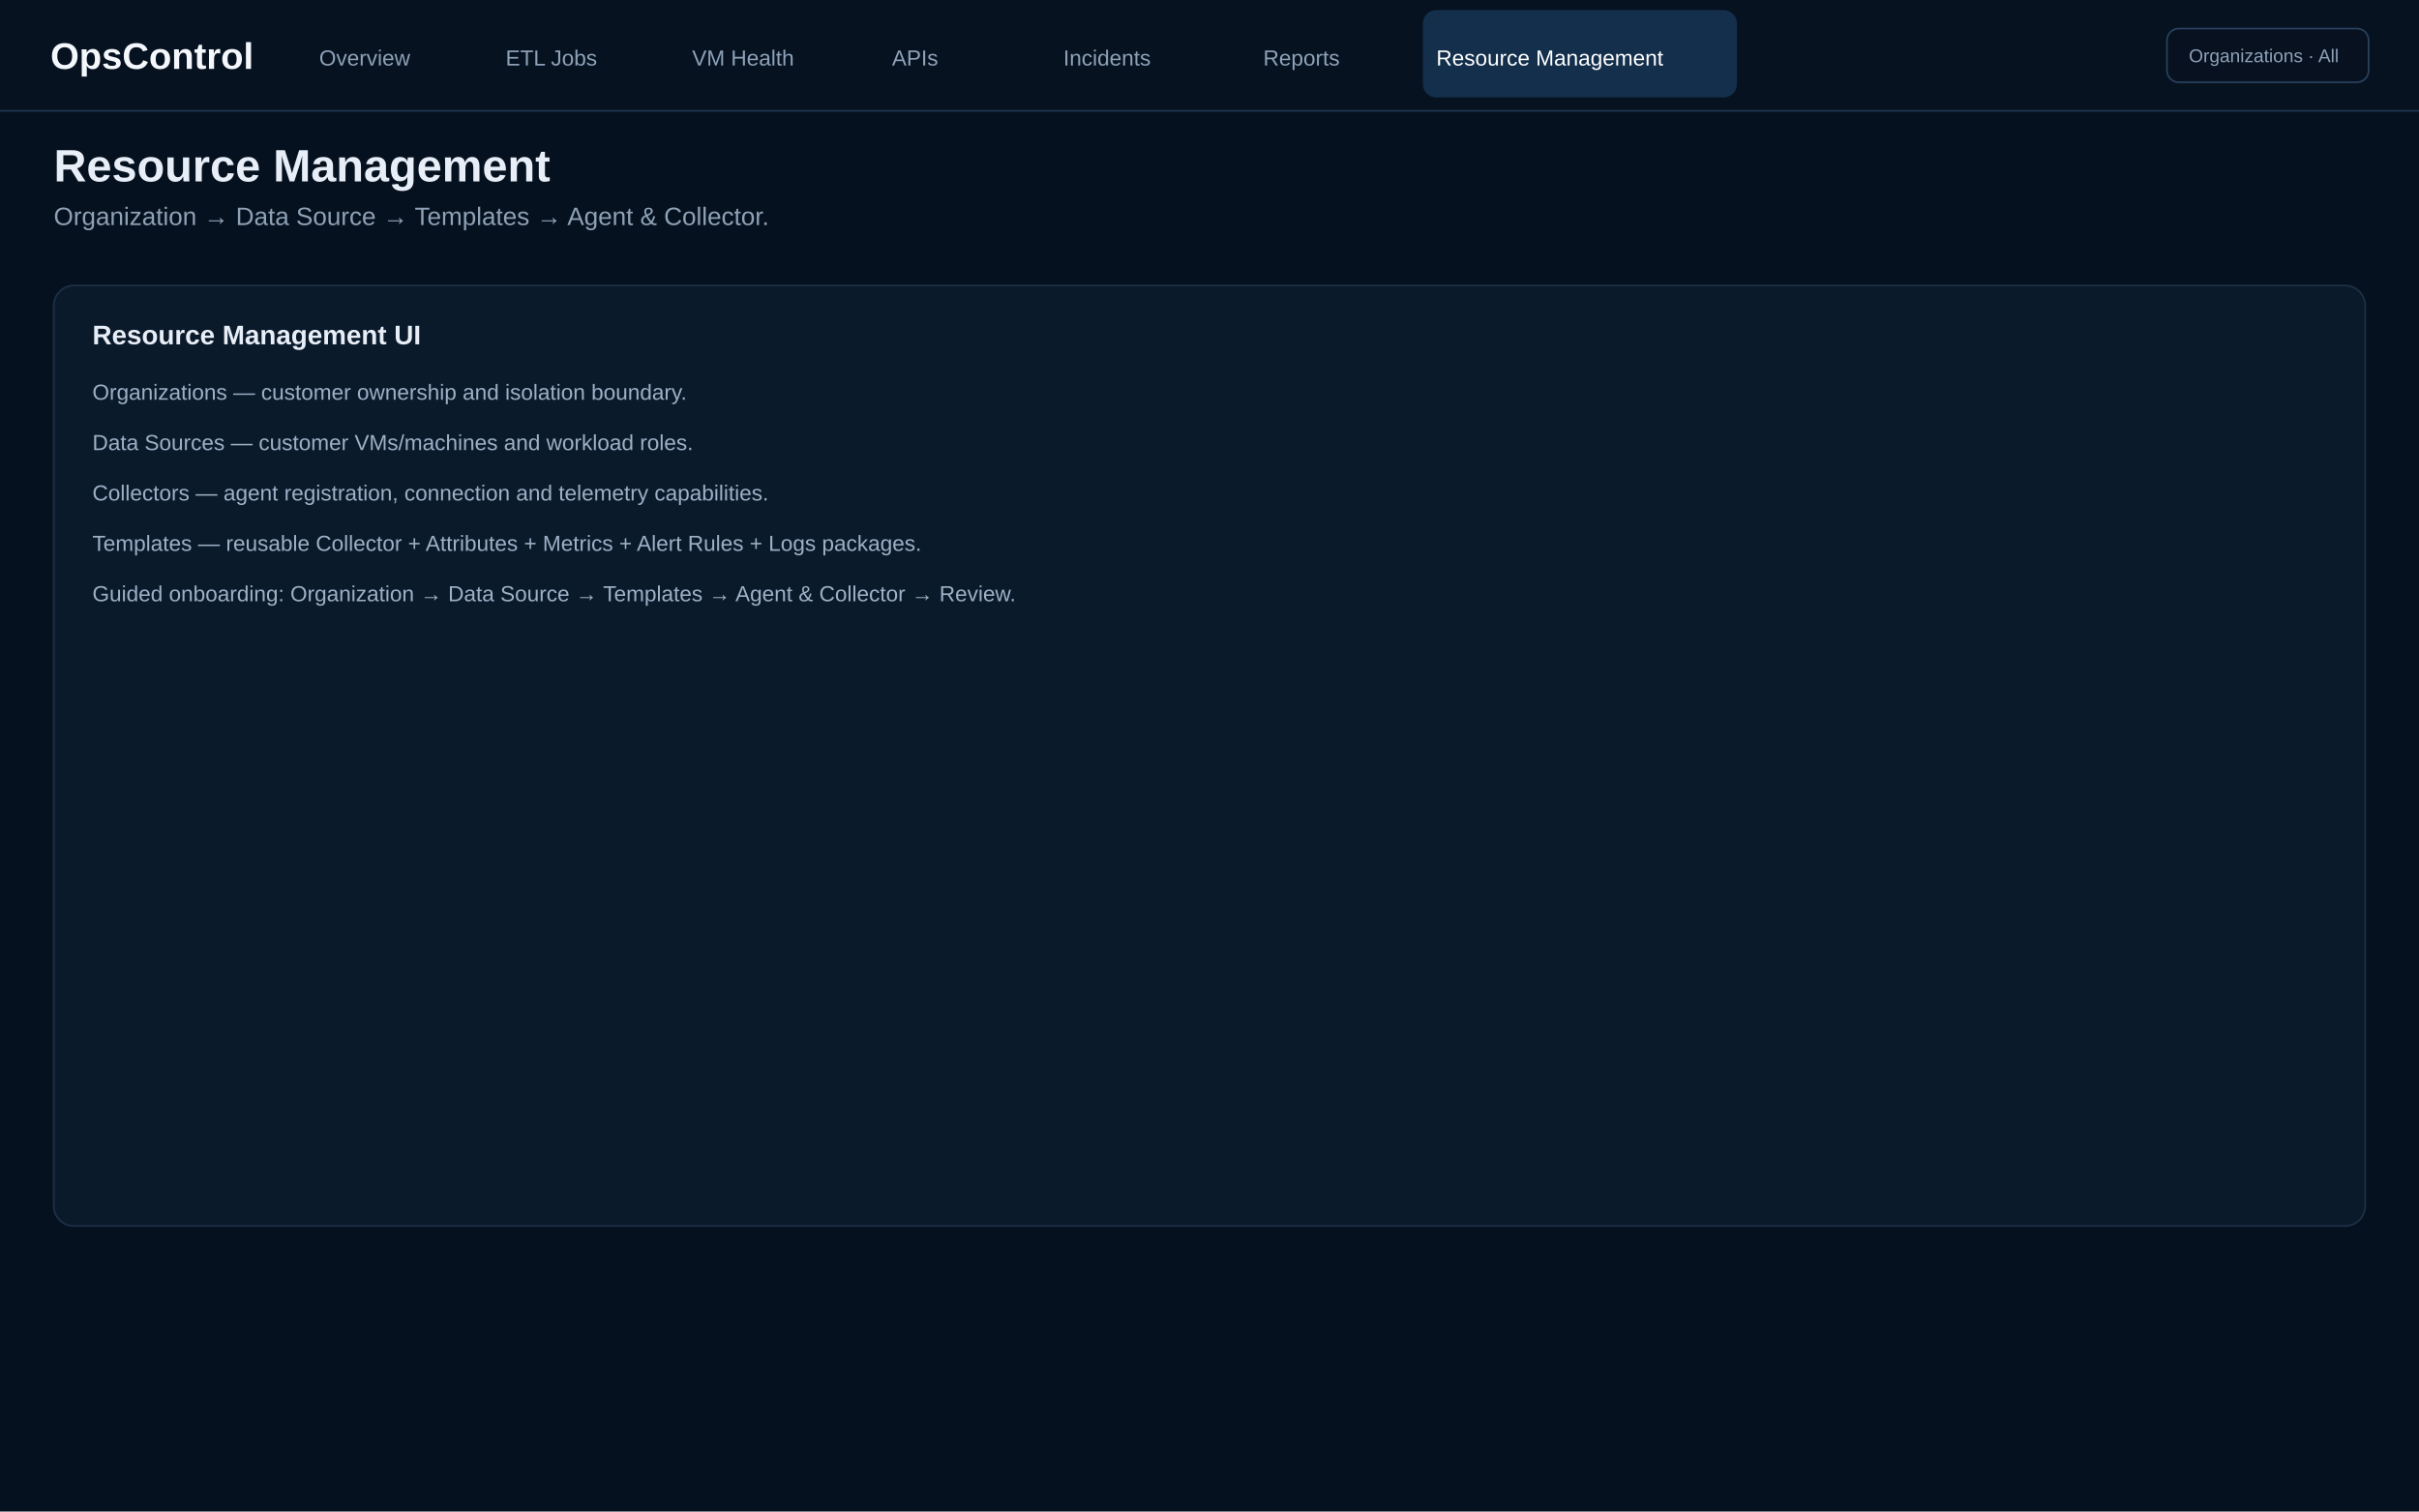
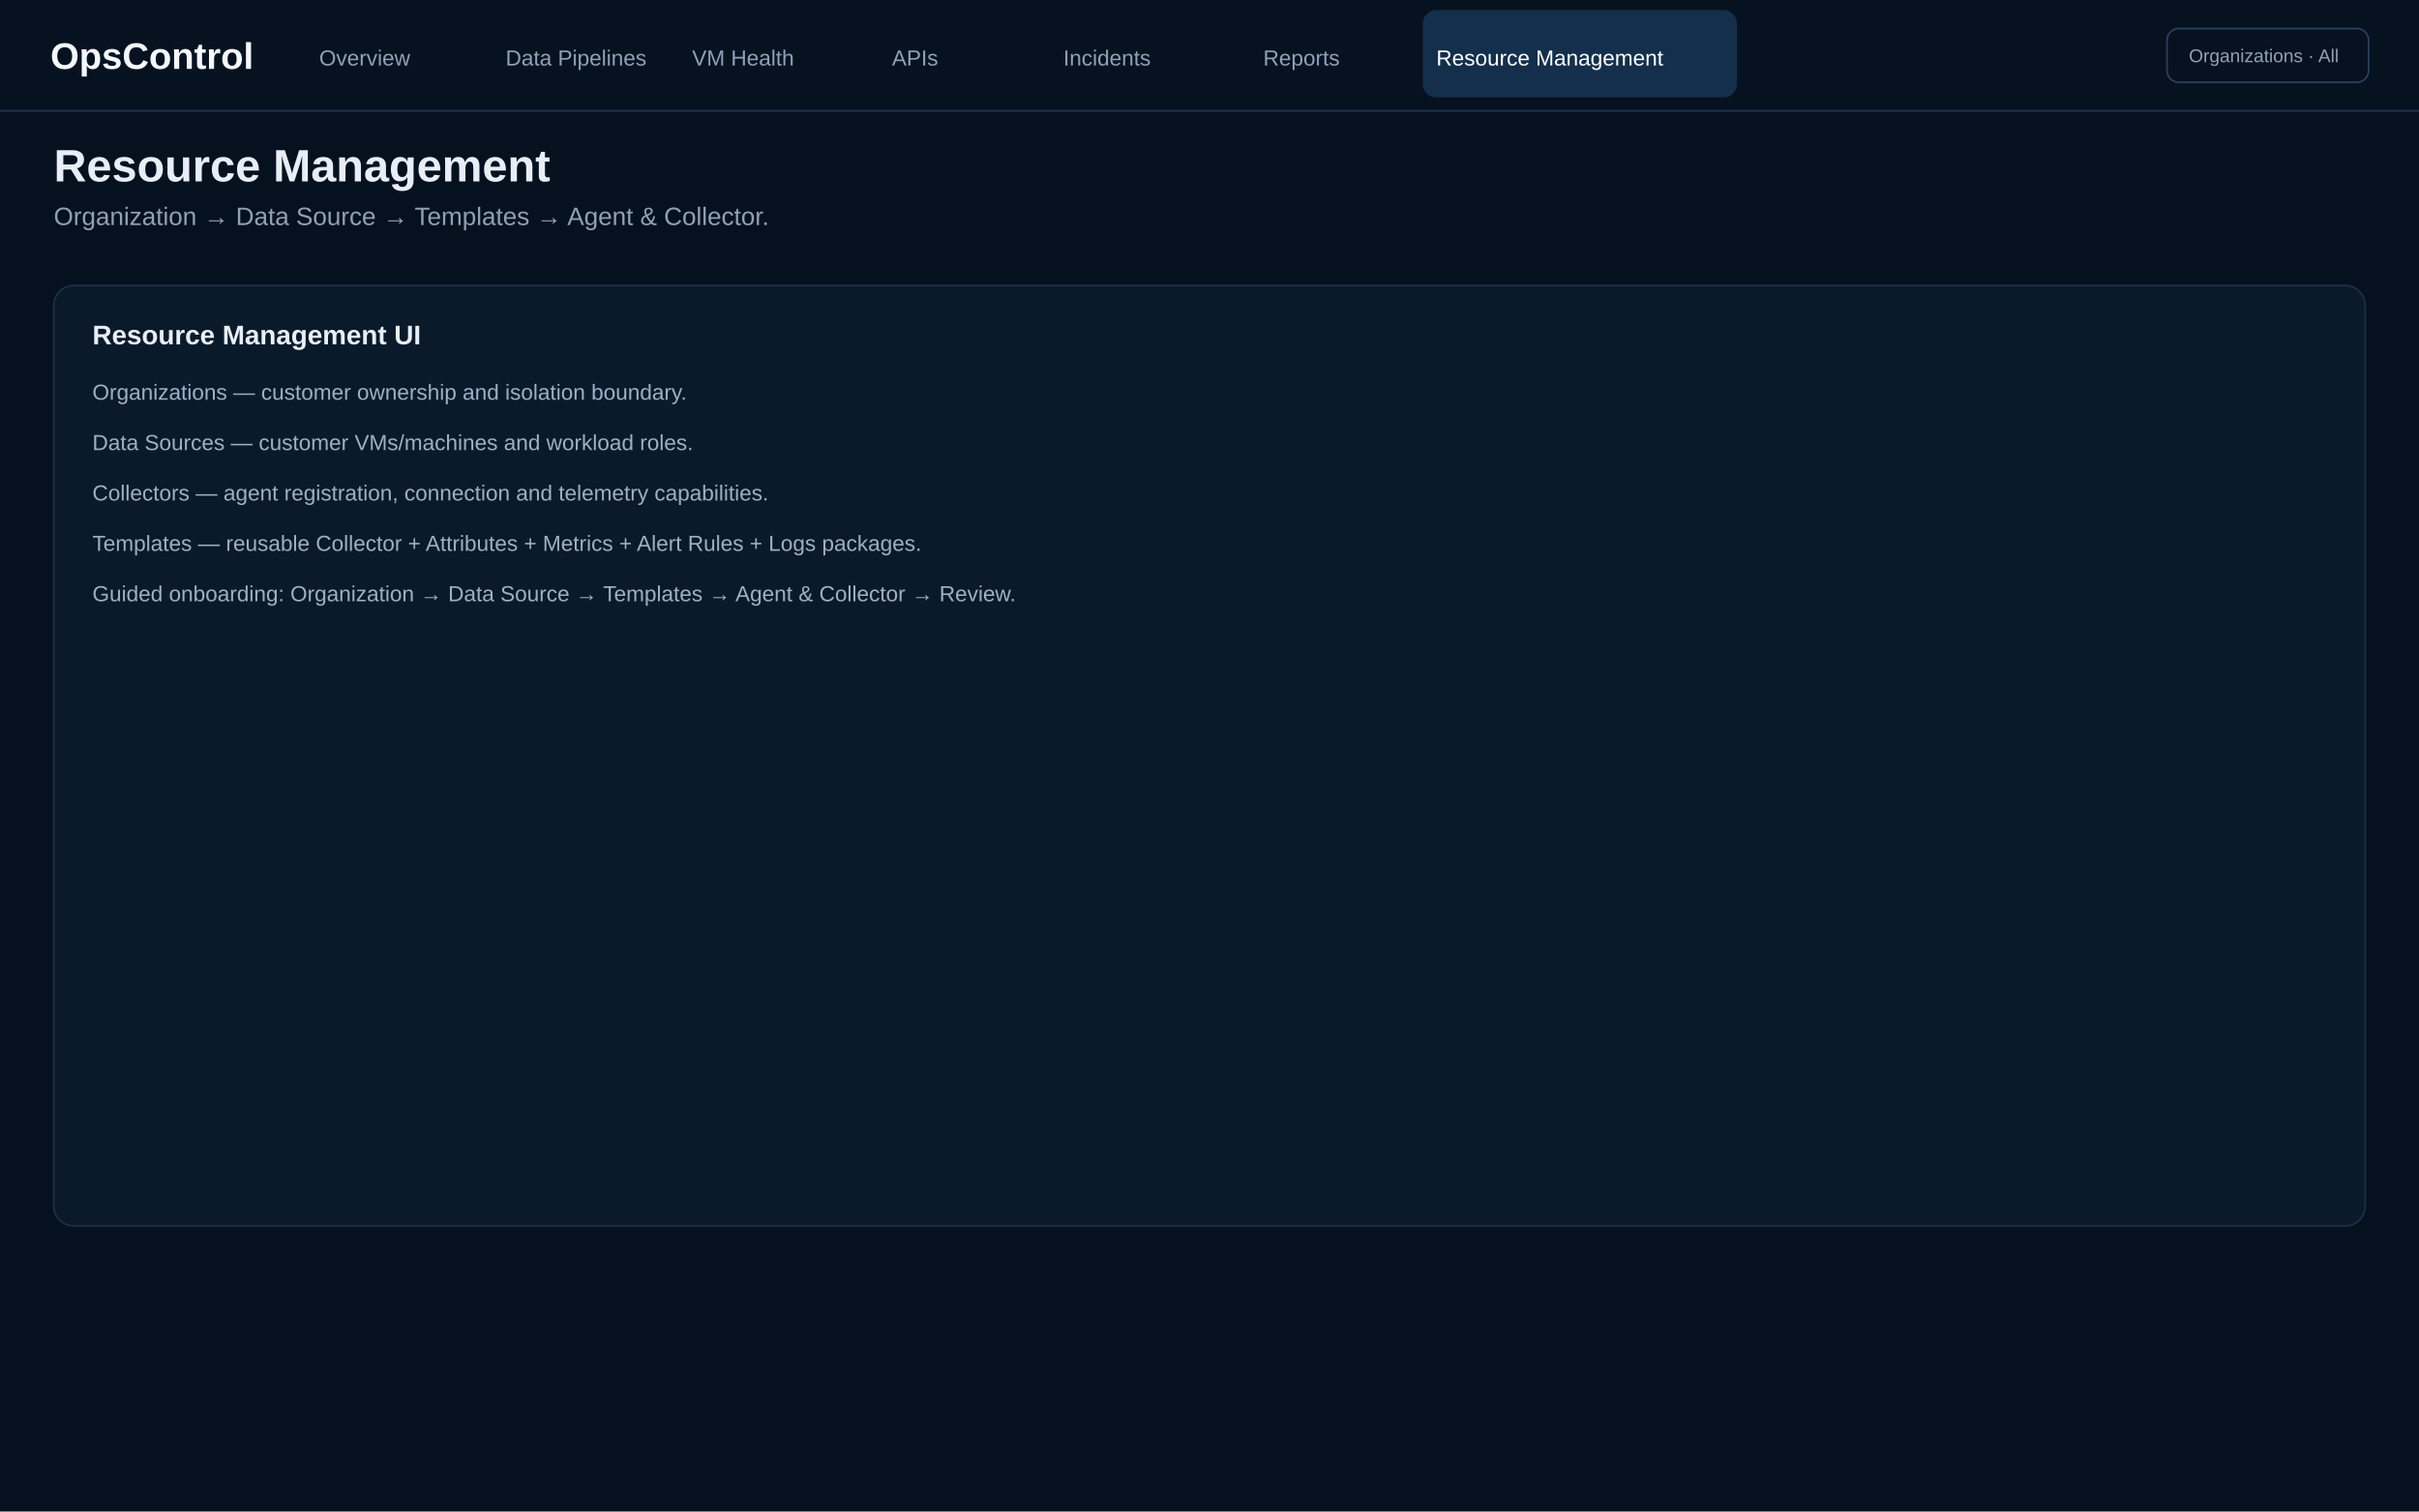
<svg xmlns="http://www.w3.org/2000/svg" width="1440" height="900" viewBox="0 0 1440 900">
  <rect width="1440" height="900" fill="#06111f" />
  <rect width="1440" height="66" fill="#071220" />
  <line x1="0" y1="66" x2="1440" y2="66" stroke="#203750" />
  <text x="30" y="41" fill="#f4f8fd" font-size="22" font-family="Arial" font-weight="700">OpsControl</text>
  <text x="190" y="39" fill="#8ea1b8" font-size="13" font-family="Arial">Overview</text>
-   <text x="301" y="39" fill="#8ea1b8" font-size="13" font-family="Arial">ETL Jobs</text>
+   <text x="301" y="39" fill="#8ea1b8" font-size="13" font-family="Arial">Data Pipelines</text>
  <text x="412" y="39" fill="#8ea1b8" font-size="13" font-family="Arial">VM Health</text>
  <text x="531" y="39" fill="#8ea1b8" font-size="13" font-family="Arial">APIs</text>
  <text x="633" y="39" fill="#8ea1b8" font-size="13" font-family="Arial">Incidents</text>
  <text x="752" y="39" fill="#8ea1b8" font-size="13" font-family="Arial">Reports</text>
  <rect x="847" y="6" width="187" height="52" rx="8" fill="#132f4b" />
  <text x="855" y="39" fill="#fff" font-size="13" font-family="Arial">Resource Management</text>
  <rect x="1290" y="17" width="120" height="32" rx="7" fill="#07111f" stroke="#29415d" />
  <text x="1303" y="37" fill="#8ea1b8" font-size="11" font-family="Arial">Organizations · All</text>
  <text x="32" y="108" fill="#e8eef7" font-size="27" font-family="Arial" font-weight="700">Resource Management</text>
  <text x="32" y="134" fill="#8fa1b5" font-size="15" font-family="Arial">Organization → Data Source → Templates → Agent &amp; Collector.</text>
  <rect x="32" y="170" width="1376" height="560" rx="12" fill="#0b1a2b" stroke="#1c3047" />
  <text x="55" y="205" fill="#e8eef7" font-size="16" font-family="Arial" font-weight="700">Resource Management UI</text>
  <text x="55" y="238" fill="#9db0c6" font-size="13" font-family="Arial">Organizations — customer ownership and isolation boundary.</text>
  <text x="55" y="268" fill="#9db0c6" font-size="13" font-family="Arial">Data Sources — customer VMs/machines and workload roles.</text>
  <text x="55" y="298" fill="#9db0c6" font-size="13" font-family="Arial">Collectors — agent registration, connection and telemetry capabilities.</text>
  <text x="55" y="328" fill="#9db0c6" font-size="13" font-family="Arial">Templates — reusable Collector + Attributes + Metrics + Alert Rules + Logs packages.</text>
  <text x="55" y="358" fill="#9db0c6" font-size="13" font-family="Arial">Guided onboarding: Organization → Data Source → Templates → Agent &amp; Collector → Review.</text>
</svg>
